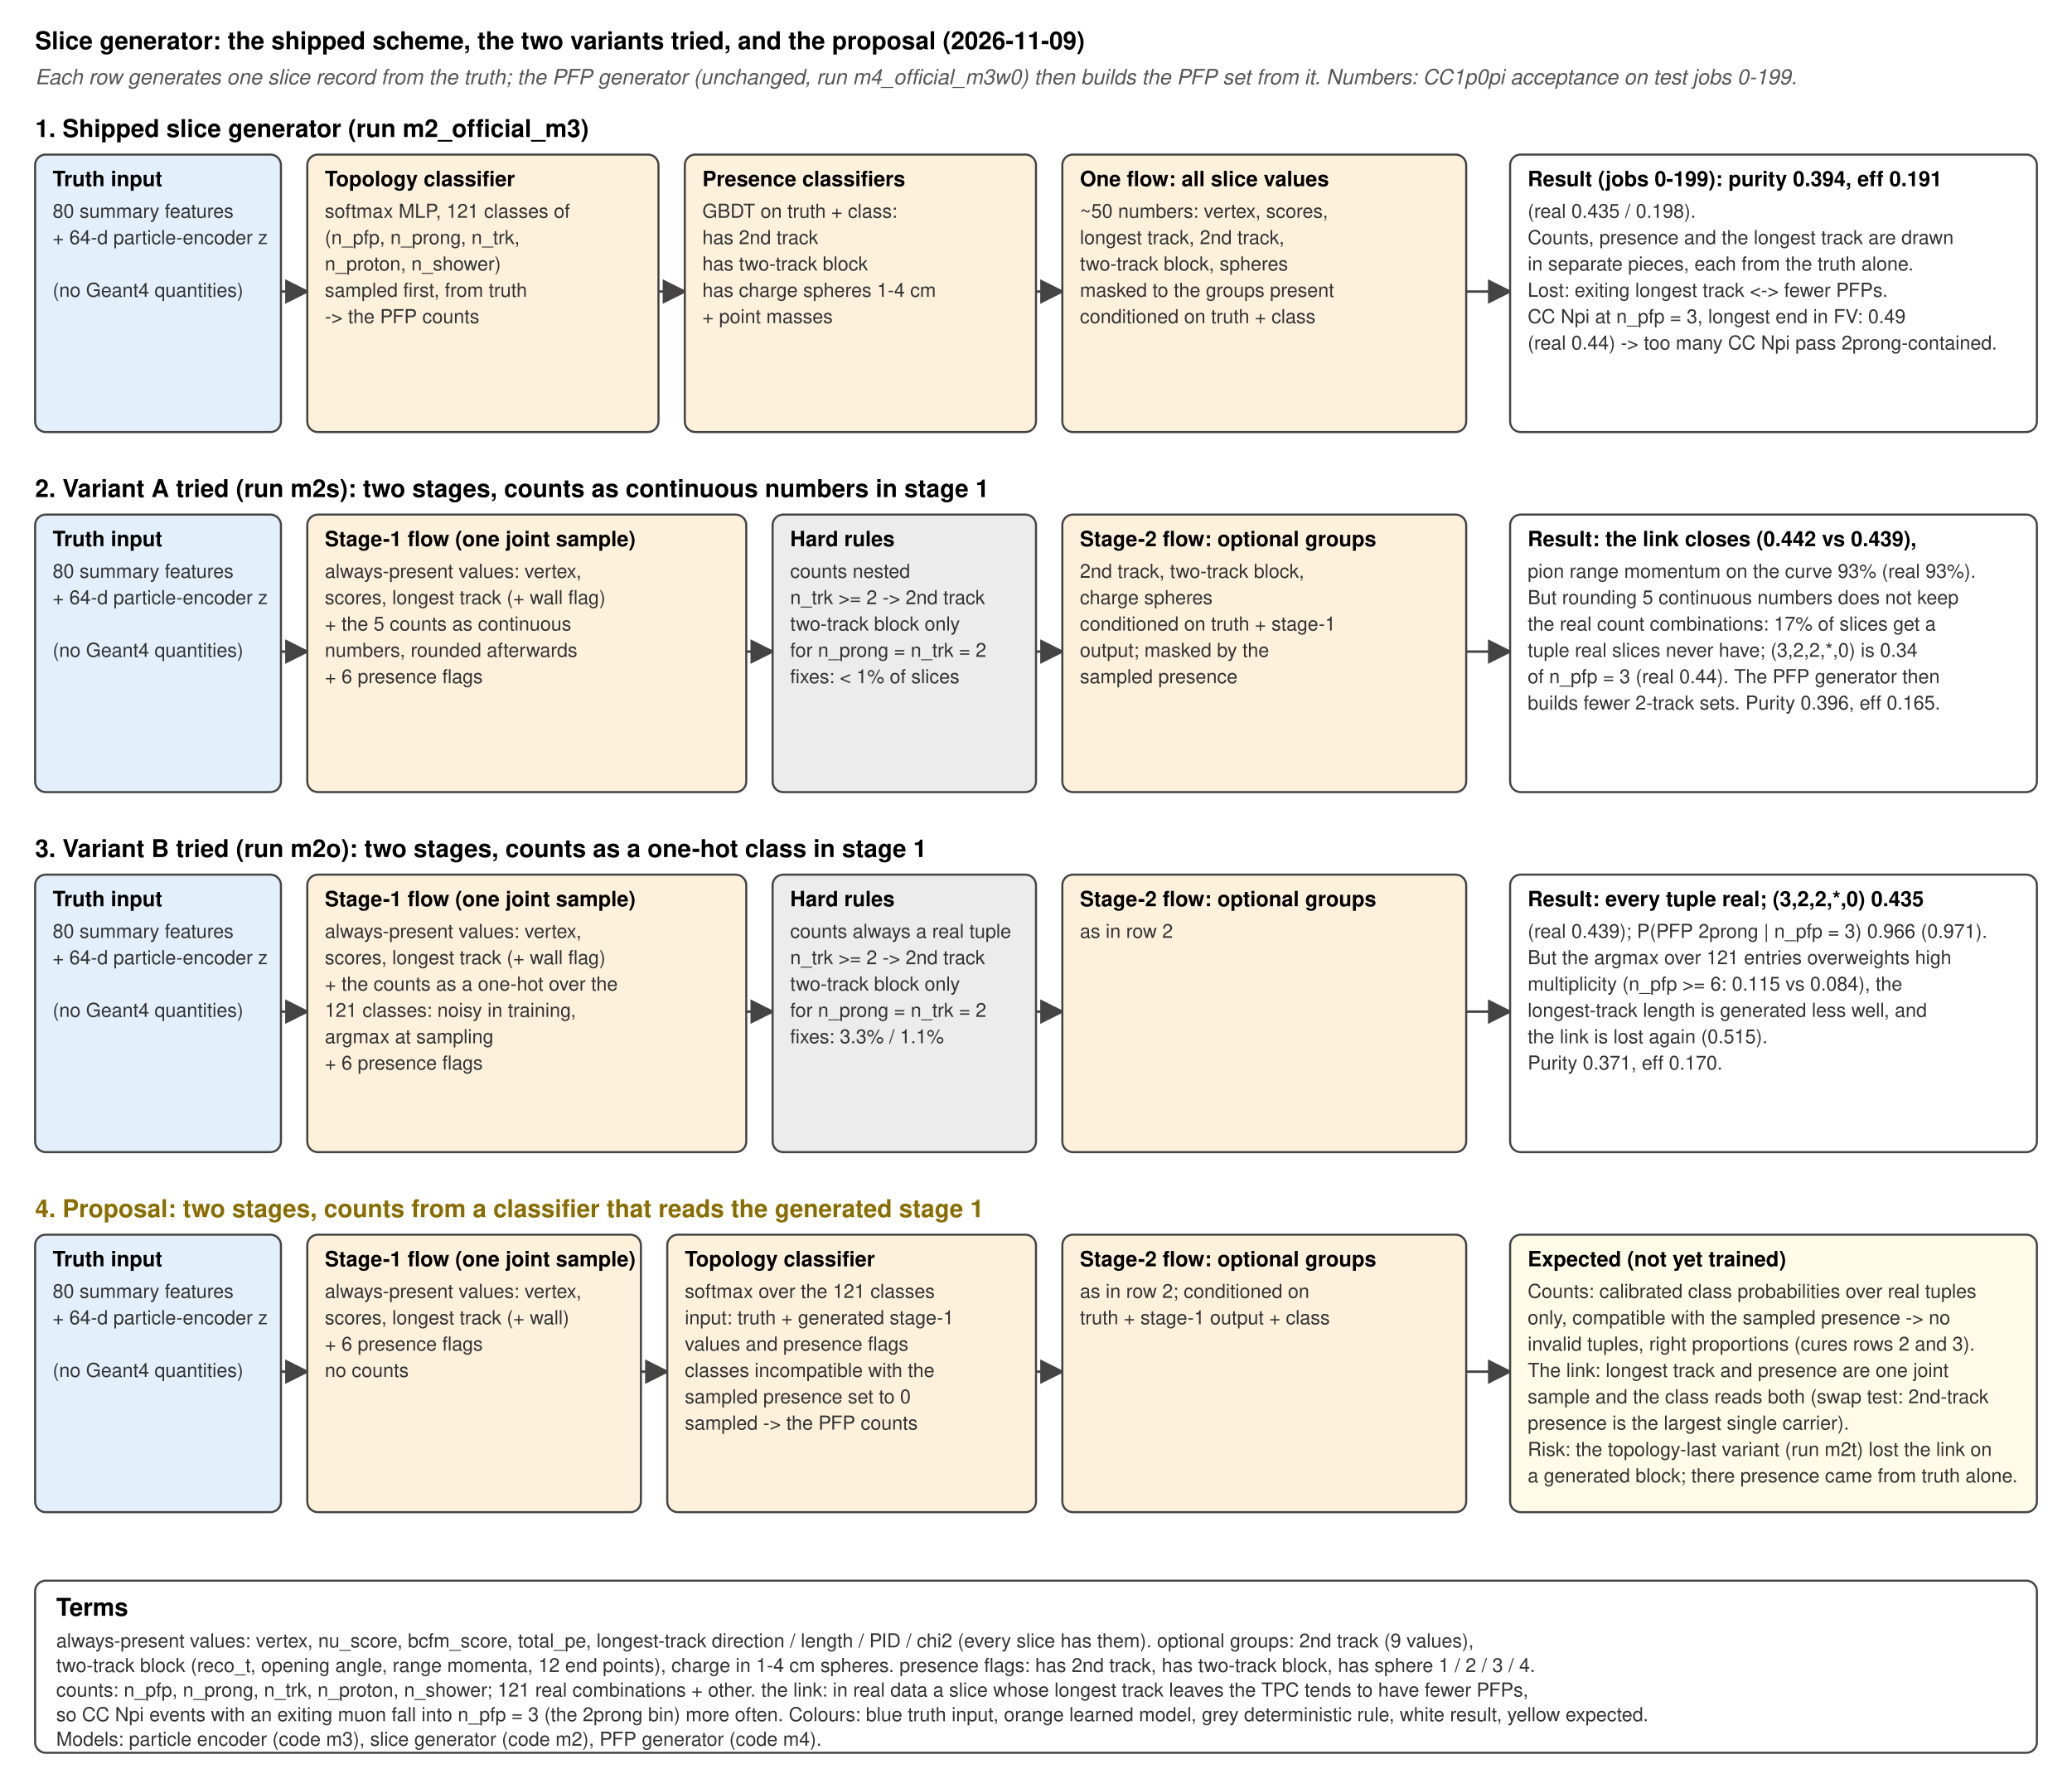
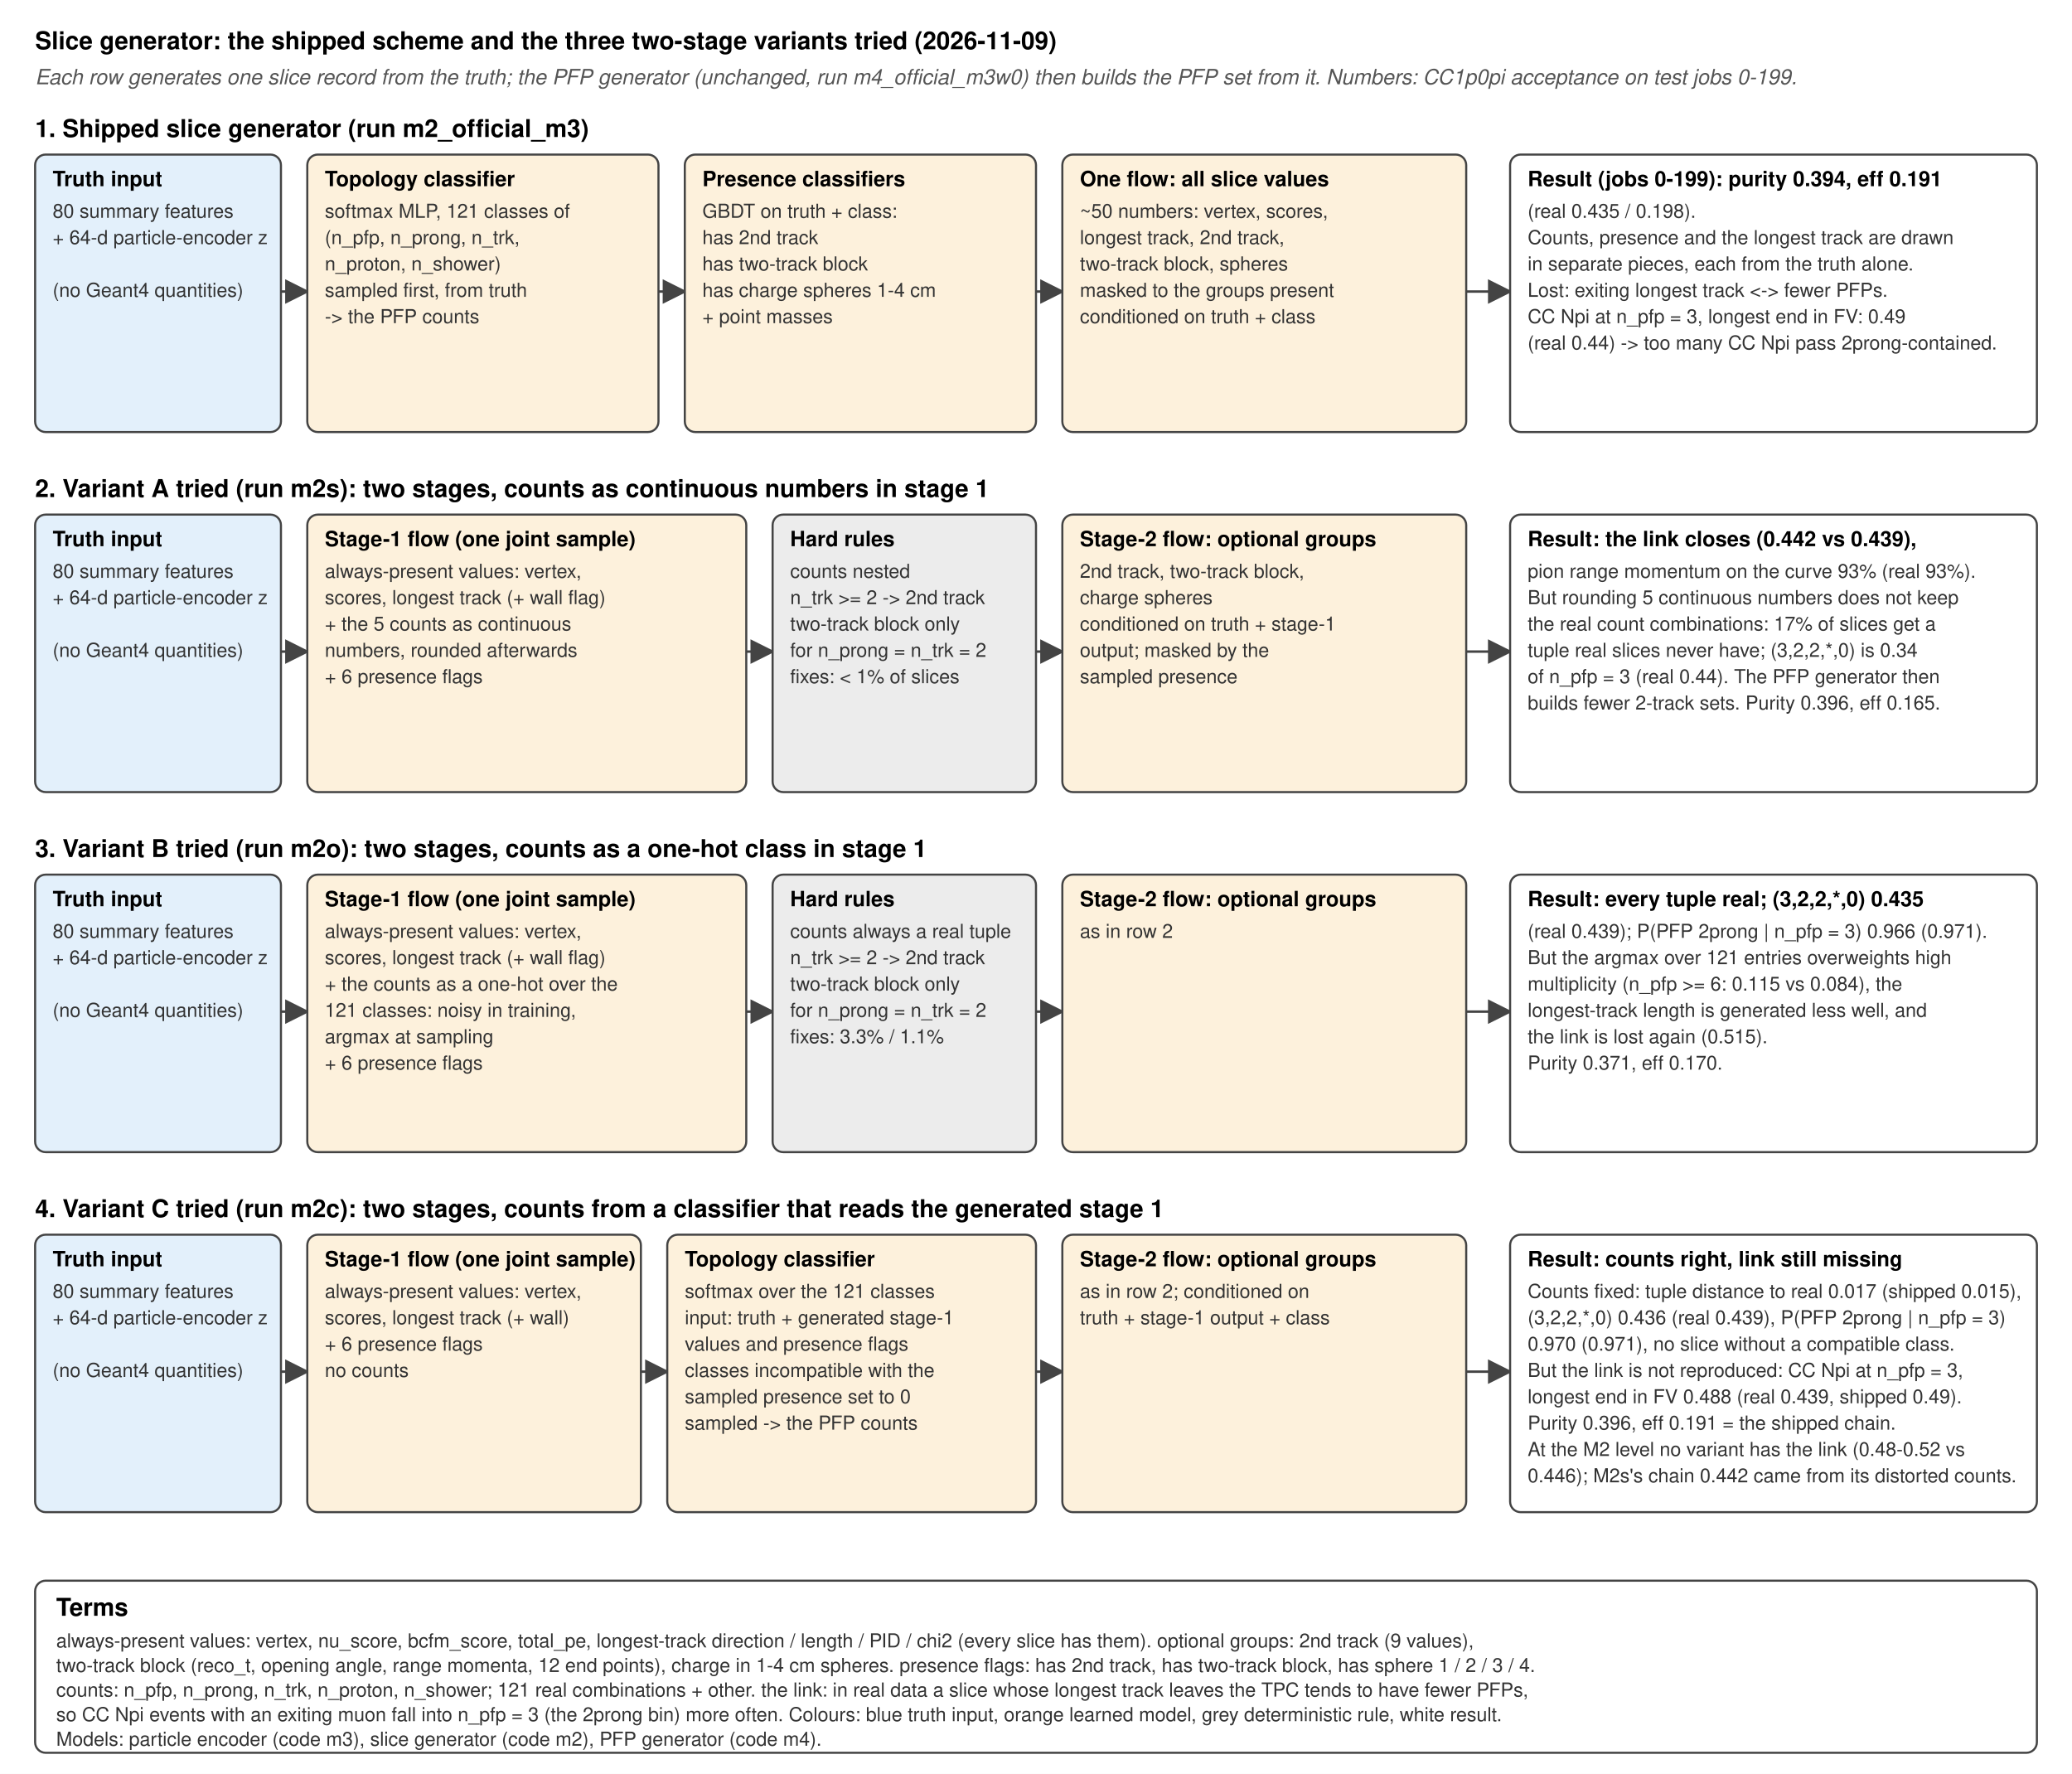
<svg xmlns="http://www.w3.org/2000/svg" width="1180" height="1010" viewBox="0 0 1180 1010" font-family="Helvetica, Arial, sans-serif" font-size="13">
  <rect width="1180" height="1010" fill="#fff" />
  <defs>
    <marker id="arr" markerWidth="10" markerHeight="10" refX="9" refY="5" orient="auto">
      <path d="M0,0 L10,5 L0,10 z" fill="#444" />
    </marker>
  </defs>
  <style>.box{stroke:#444;stroke-width:1.2;rx:6}.in{fill:#e3f0fb}.model{fill:#fdf1dc}.rule{fill:#ececec}.res{fill:#fff}.prop{fill:#fffbe6}
.h{font-weight:bold;font-size:14px}.b{font-weight:bold;font-size:12px}.s{font-size:11px;fill:#333}.cap{font-size:12px;fill:#555;font-style:italic}</style>
-   <text x="20" y="28" class="h" font-size="17">Slice generator: the shipped scheme, the two variants tried, and the proposal   (2026-11-09)</text>
+   <text x="20" y="28" class="h" font-size="17">Slice generator: the shipped scheme and the three two-stage variants tried   (2026-11-09)</text>
  <text x="20" y="48" class="cap">Each row generates one slice record from the truth; the PFP generator (unchanged, run m4_official_m3w0) then builds the PFP set from it. Numbers: CC1p0pi acceptance on test jobs 0-199.</text>
  <text x="20" y="78" class="h">1. Shipped slice generator  (run m2_official_m3)</text>
  <rect x="20" y="88" width="140" height="158" class="box in" />
  <text x="30" y="106" class="b">Truth input</text>
  <text x="30" y="124" class="s">80 summary features</text>
  <text x="30" y="139" class="s">+ 64-d particle-encoder z</text>
  <text x="30" y="154" class="s" />
  <text x="30" y="169" class="s">(no Geant4 quantities)</text>
  <line x1="160" y1="166" x2="175" y2="166" stroke="#444" stroke-width="1.4" marker-end="url(#arr)" />
  <rect x="175" y="88" width="200" height="158" class="box model" />
  <text x="185" y="106" class="b">Topology classifier</text>
  <text x="185" y="124" class="s">softmax MLP, 121 classes of</text>
  <text x="185" y="139" class="s">(n_pfp, n_prong, n_trk,</text>
  <text x="185" y="154" class="s">  n_proton, n_shower)</text>
  <text x="185" y="169" class="s">sampled first, from truth</text>
  <text x="185" y="184" class="s">-&gt; the PFP counts</text>
  <line x1="375" y1="166" x2="390" y2="166" stroke="#444" stroke-width="1.4" marker-end="url(#arr)" />
  <rect x="390" y="88" width="200" height="158" class="box model" />
  <text x="400" y="106" class="b">Presence classifiers</text>
  <text x="400" y="124" class="s">GBDT on truth + class:</text>
  <text x="400" y="139" class="s">has 2nd track</text>
  <text x="400" y="154" class="s">has two-track block</text>
  <text x="400" y="169" class="s">has charge spheres 1-4 cm</text>
  <text x="400" y="184" class="s">+ point masses</text>
  <line x1="590" y1="166" x2="605" y2="166" stroke="#444" stroke-width="1.4" marker-end="url(#arr)" />
  <rect x="605" y="88" width="230" height="158" class="box model" />
  <text x="615" y="106" class="b">One flow: all slice values</text>
  <text x="615" y="124" class="s">~50 numbers: vertex, scores,</text>
  <text x="615" y="139" class="s">longest track, 2nd track,</text>
  <text x="615" y="154" class="s">two-track block, spheres</text>
  <text x="615" y="169" class="s">masked to the groups present</text>
  <text x="615" y="184" class="s">conditioned on truth + class</text>
  <line x1="835" y1="166" x2="860" y2="166" stroke="#444" stroke-width="1.4" marker-end="url(#arr)" />
  <rect x="860" y="88" width="300" height="158" class="box res" />
  <text x="870" y="106" class="b">Result (jobs 0-199): purity 0.394, eff 0.191</text>
  <text x="870" y="124" class="s">(real 0.435 / 0.198).</text>
  <text x="870" y="139" class="s">Counts, presence and the longest track are drawn</text>
  <text x="870" y="154" class="s">in separate pieces, each from the truth alone.</text>
  <text x="870" y="169" class="s">Lost: exiting longest track &lt;-&gt; fewer PFPs.</text>
  <text x="870" y="184" class="s">CC Npi at n_pfp = 3, longest end in FV: 0.49</text>
  <text x="870" y="199" class="s">(real 0.44) -&gt; too many CC Npi pass 2prong-contained.</text>
  <text x="20" y="283" class="h">2. Variant A tried  (run m2s): two stages, counts as continuous numbers in stage 1</text>
  <rect x="20" y="293" width="140" height="158" class="box in" />
  <text x="30" y="311" class="b">Truth input</text>
  <text x="30" y="329" class="s">80 summary features</text>
  <text x="30" y="344" class="s">+ 64-d particle-encoder z</text>
  <text x="30" y="359" class="s" />
  <text x="30" y="374" class="s">(no Geant4 quantities)</text>
  <line x1="160" y1="371" x2="175" y2="371" stroke="#444" stroke-width="1.4" marker-end="url(#arr)" />
  <rect x="175" y="293" width="250" height="158" class="box model" />
  <text x="185" y="311" class="b">Stage-1 flow  (one joint sample)</text>
  <text x="185" y="329" class="s">always-present values: vertex,</text>
  <text x="185" y="344" class="s">scores, longest track (+ wall flag)</text>
  <text x="185" y="359" class="s">+ the 5 counts as continuous</text>
  <text x="185" y="374" class="s">   numbers, rounded afterwards</text>
  <text x="185" y="389" class="s">+ 6 presence flags</text>
  <line x1="425" y1="371" x2="440" y2="371" stroke="#444" stroke-width="1.4" marker-end="url(#arr)" />
  <rect x="440" y="293" width="150" height="158" class="box rule" />
  <text x="450" y="311" class="b">Hard rules</text>
  <text x="450" y="329" class="s">counts nested</text>
  <text x="450" y="344" class="s">n_trk &gt;= 2 -&gt; 2nd track</text>
  <text x="450" y="359" class="s">two-track block only</text>
  <text x="450" y="374" class="s">  for n_prong = n_trk = 2</text>
  <text x="450" y="389" class="s">fixes: &lt; 1% of slices</text>
  <line x1="590" y1="371" x2="605" y2="371" stroke="#444" stroke-width="1.4" marker-end="url(#arr)" />
  <rect x="605" y="293" width="230" height="158" class="box model" />
  <text x="615" y="311" class="b">Stage-2 flow: optional groups</text>
  <text x="615" y="329" class="s">2nd track, two-track block,</text>
  <text x="615" y="344" class="s">charge spheres</text>
  <text x="615" y="359" class="s">conditioned on truth + stage-1</text>
  <text x="615" y="374" class="s">output; masked by the</text>
  <text x="615" y="389" class="s">sampled presence</text>
  <line x1="835" y1="371" x2="860" y2="371" stroke="#444" stroke-width="1.4" marker-end="url(#arr)" />
  <rect x="860" y="293" width="300" height="158" class="box res" />
  <text x="870" y="311" class="b">Result: the link closes (0.442 vs 0.439),</text>
  <text x="870" y="329" class="s">pion range momentum on the curve 93% (real 93%).</text>
  <text x="870" y="344" class="s">But rounding 5 continuous numbers does not keep</text>
  <text x="870" y="359" class="s">the real count combinations: 17% of slices get a</text>
  <text x="870" y="374" class="s">tuple real slices never have; (3,2,2,*,0) is 0.34</text>
  <text x="870" y="389" class="s">of n_pfp = 3 (real 0.44). The PFP generator then</text>
  <text x="870" y="404" class="s">builds fewer 2-track sets.  Purity 0.396, eff 0.165.</text>
  <text x="20" y="488" class="h">3. Variant B tried  (run m2o): two stages, counts as a one-hot class in stage 1</text>
  <rect x="20" y="498" width="140" height="158" class="box in" />
  <text x="30" y="516" class="b">Truth input</text>
  <text x="30" y="534" class="s">80 summary features</text>
  <text x="30" y="549" class="s">+ 64-d particle-encoder z</text>
  <text x="30" y="564" class="s" />
  <text x="30" y="579" class="s">(no Geant4 quantities)</text>
  <line x1="160" y1="576" x2="175" y2="576" stroke="#444" stroke-width="1.4" marker-end="url(#arr)" />
  <rect x="175" y="498" width="250" height="158" class="box model" />
  <text x="185" y="516" class="b">Stage-1 flow  (one joint sample)</text>
  <text x="185" y="534" class="s">always-present values: vertex,</text>
  <text x="185" y="549" class="s">scores, longest track (+ wall flag)</text>
  <text x="185" y="564" class="s">+ the counts as a one-hot over the</text>
  <text x="185" y="579" class="s">   121 classes: noisy in training,</text>
  <text x="185" y="594" class="s">   argmax at sampling</text>
  <text x="185" y="609" class="s">+ 6 presence flags</text>
  <line x1="425" y1="576" x2="440" y2="576" stroke="#444" stroke-width="1.4" marker-end="url(#arr)" />
  <rect x="440" y="498" width="150" height="158" class="box rule" />
  <text x="450" y="516" class="b">Hard rules</text>
  <text x="450" y="534" class="s">counts always a real tuple</text>
  <text x="450" y="549" class="s">n_trk &gt;= 2 -&gt; 2nd track</text>
  <text x="450" y="564" class="s">two-track block only</text>
  <text x="450" y="579" class="s">  for n_prong = n_trk = 2</text>
  <text x="450" y="594" class="s">fixes: 3.3% / 1.1%</text>
  <line x1="590" y1="576" x2="605" y2="576" stroke="#444" stroke-width="1.4" marker-end="url(#arr)" />
  <rect x="605" y="498" width="230" height="158" class="box model" />
  <text x="615" y="516" class="b">Stage-2 flow: optional groups</text>
  <text x="615" y="534" class="s">as in row 2</text>
  <line x1="835" y1="576" x2="860" y2="576" stroke="#444" stroke-width="1.4" marker-end="url(#arr)" />
  <rect x="860" y="498" width="300" height="158" class="box res" />
  <text x="870" y="516" class="b">Result: every tuple real; (3,2,2,*,0) 0.435</text>
  <text x="870" y="534" class="s">(real 0.439); P(PFP 2prong | n_pfp = 3) 0.966 (0.971).</text>
  <text x="870" y="549" class="s">But the argmax over 121 entries overweights high</text>
  <text x="870" y="564" class="s">multiplicity (n_pfp &gt;= 6: 0.115 vs 0.084), the</text>
  <text x="870" y="579" class="s">longest-track length is generated less well, and</text>
  <text x="870" y="594" class="s">the link is lost again (0.515).</text>
  <text x="870" y="609" class="s">Purity 0.371, eff 0.170.</text>
-   <text x="20" y="693" class="h" fill="#8a6d00">4. Proposal: two stages, counts from a classifier that reads the generated stage 1</text>
+   <text x="20" y="693" class="h">4. Variant C tried  (run m2c): two stages, counts from a classifier that reads the generated stage 1</text>
  <rect x="20" y="703" width="140" height="158" class="box in" />
  <text x="30" y="721" class="b">Truth input</text>
  <text x="30" y="739" class="s">80 summary features</text>
  <text x="30" y="754" class="s">+ 64-d particle-encoder z</text>
  <text x="30" y="769" class="s" />
  <text x="30" y="784" class="s">(no Geant4 quantities)</text>
  <line x1="160" y1="781" x2="175" y2="781" stroke="#444" stroke-width="1.4" marker-end="url(#arr)" />
  <rect x="175" y="703" width="190" height="158" class="box model" />
  <text x="185" y="721" class="b">Stage-1 flow  (one joint sample)</text>
  <text x="185" y="739" class="s">always-present values: vertex,</text>
  <text x="185" y="754" class="s">scores, longest track (+ wall)</text>
  <text x="185" y="769" class="s">+ 6 presence flags</text>
  <text x="185" y="784" class="s">no counts</text>
  <line x1="365" y1="781" x2="380" y2="781" stroke="#444" stroke-width="1.4" marker-end="url(#arr)" />
  <rect x="380" y="703" width="210" height="158" class="box model" />
  <text x="390" y="721" class="b">Topology classifier</text>
  <text x="390" y="739" class="s">softmax over the 121 classes</text>
  <text x="390" y="754" class="s">input: truth + generated stage-1</text>
  <text x="390" y="769" class="s">   values and presence flags</text>
  <text x="390" y="784" class="s">classes incompatible with the</text>
  <text x="390" y="799" class="s">   sampled presence set to 0</text>
  <text x="390" y="814" class="s">sampled -&gt; the PFP counts</text>
  <line x1="590" y1="781" x2="605" y2="781" stroke="#444" stroke-width="1.4" marker-end="url(#arr)" />
  <rect x="605" y="703" width="230" height="158" class="box model" />
  <text x="615" y="721" class="b">Stage-2 flow: optional groups</text>
  <text x="615" y="739" class="s">as in row 2; conditioned on</text>
  <text x="615" y="754" class="s">truth + stage-1 output + class</text>
  <line x1="835" y1="781" x2="860" y2="781" stroke="#444" stroke-width="1.4" marker-end="url(#arr)" />
-   <rect x="860" y="703" width="300" height="158" class="box prop" />
-   <text x="870" y="721" class="b">Expected  (not yet trained)</text>
-   <text x="870" y="739" class="s">Counts: calibrated class probabilities over real tuples</text>
-   <text x="870" y="754" class="s">only, compatible with the sampled presence -&gt; no</text>
-   <text x="870" y="769" class="s">invalid tuples, right proportions (cures rows 2 and 3).</text>
-   <text x="870" y="784" class="s">The link: longest track and presence are one joint</text>
-   <text x="870" y="799" class="s">sample and the class reads both (swap test: 2nd-track</text>
-   <text x="870" y="814" class="s">presence is the largest single carrier).</text>
-   <text x="870" y="829" class="s">Risk: the topology-last variant (run m2t) lost the link on</text>
-   <text x="870" y="844" class="s">a generated block; there presence came from truth alone.</text>
+   <rect x="860" y="703" width="300" height="158" class="box res" />
+   <text x="870" y="721" class="b">Result: counts right, link still missing</text>
+   <text x="870" y="739" class="s">Counts fixed: tuple distance to real 0.017 (shipped 0.015),</text>
+   <text x="870" y="754" class="s">(3,2,2,*,0) 0.436 (real 0.439), P(PFP 2prong | n_pfp = 3)</text>
+   <text x="870" y="769" class="s">0.970 (0.971), no slice without a compatible class.</text>
+   <text x="870" y="784" class="s">But the link is not reproduced: CC Npi at n_pfp = 3,</text>
+   <text x="870" y="799" class="s">longest end in FV 0.488 (real 0.439, shipped 0.49).</text>
+   <text x="870" y="814" class="s">Purity 0.396, eff 0.191 = the shipped chain.</text>
+   <text x="870" y="829" class="s">At the M2 level no variant has the link (0.48-0.52 vs</text>
+   <text x="870" y="844" class="s">0.446); M2s's chain 0.442 came from its distorted counts.</text>
  <rect x="20" y="900" width="1140" height="98" class="box res" />
  <text x="32" y="920" class="h">Terms</text>
  <text x="32" y="938" class="s">always-present values: vertex, nu_score, bcfm_score, total_pe, longest-track direction / length / PID / chi2 (every slice has them).  optional groups: 2nd track (9 values),</text>
  <text x="32" y="952" class="s">two-track block (reco_t, opening angle, range momenta, 12 end points), charge in 1-4 cm spheres.  presence flags: has 2nd track, has two-track block, has sphere 1 / 2 / 3 / 4.</text>
  <text x="32" y="966" class="s">counts: n_pfp, n_prong, n_trk, n_proton, n_shower; 121 real combinations + other.  the link: in real data a slice whose longest track leaves the TPC tends to have fewer PFPs,</text>
-   <text x="32" y="980" class="s">so CC Npi events with an exiting muon fall into n_pfp = 3 (the 2prong bin) more often.  Colours: blue truth input, orange learned model, grey deterministic rule, white result, yellow expected.</text>
+   <text x="32" y="980" class="s">so CC Npi events with an exiting muon fall into n_pfp = 3 (the 2prong bin) more often.  Colours: blue truth input, orange learned model, grey deterministic rule, white result.</text>
  <text x="32" y="994" class="s">Models: particle encoder (code m3), slice generator (code m2), PFP generator (code m4).</text>
</svg>
